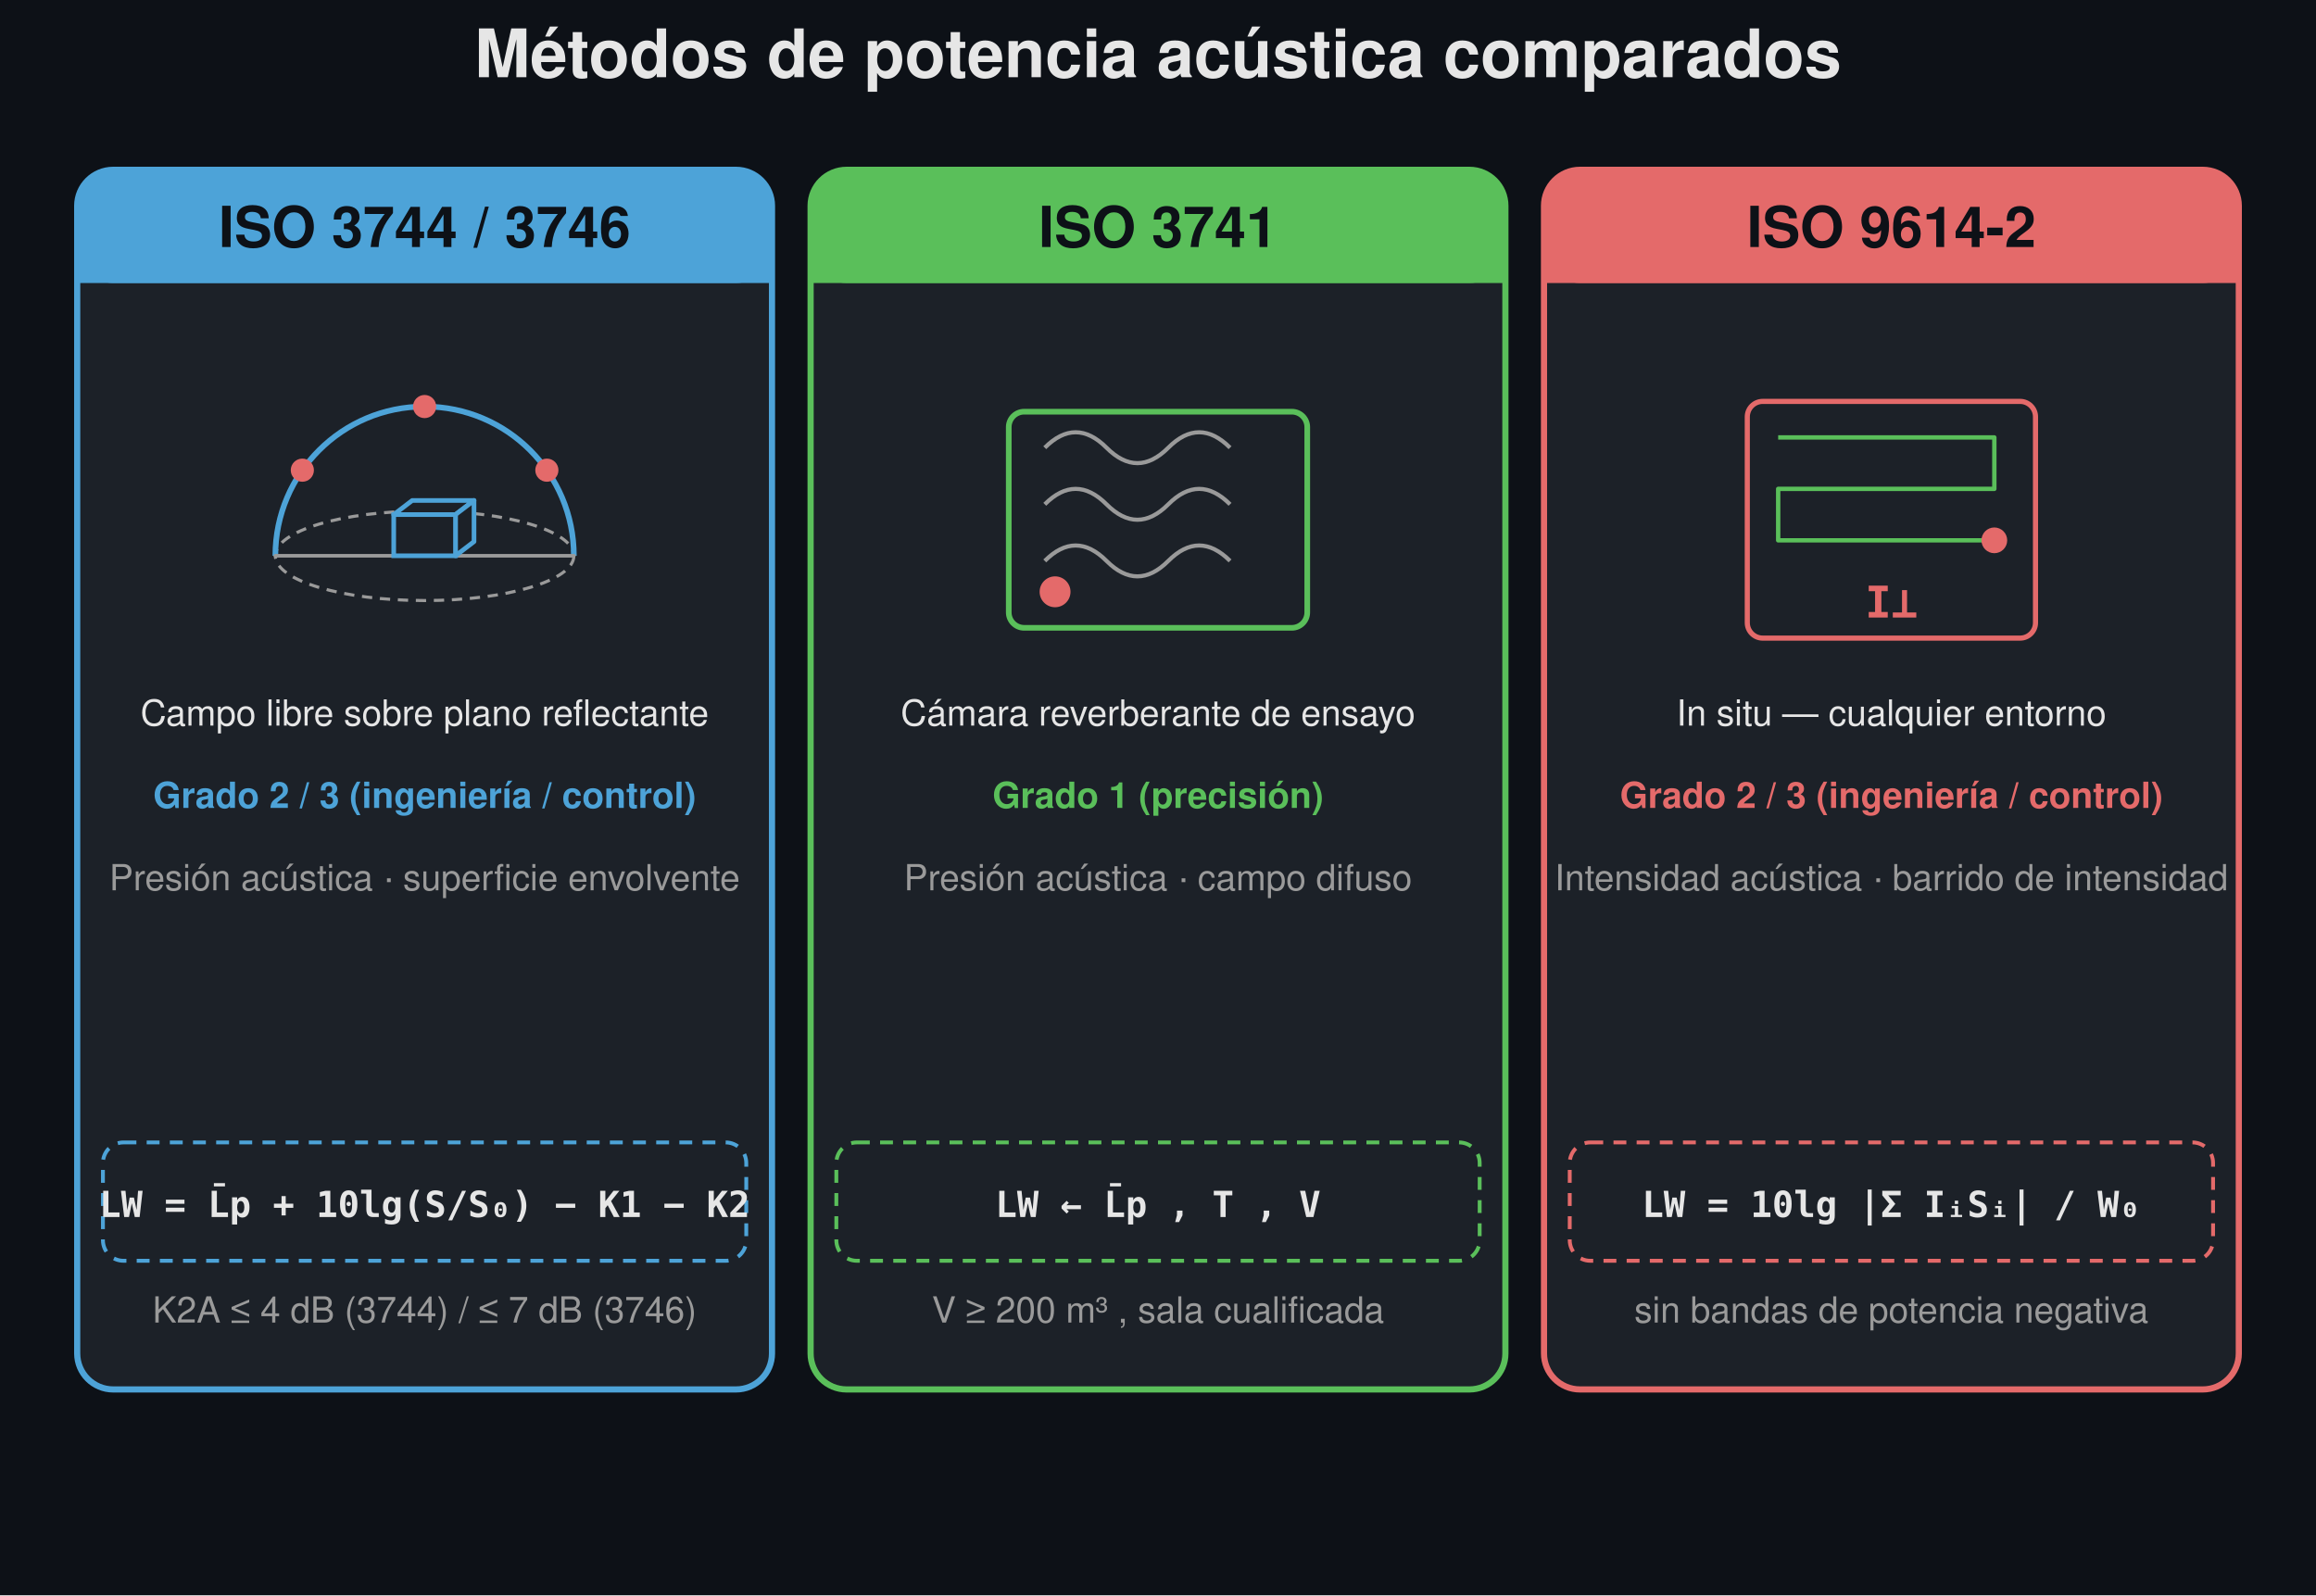
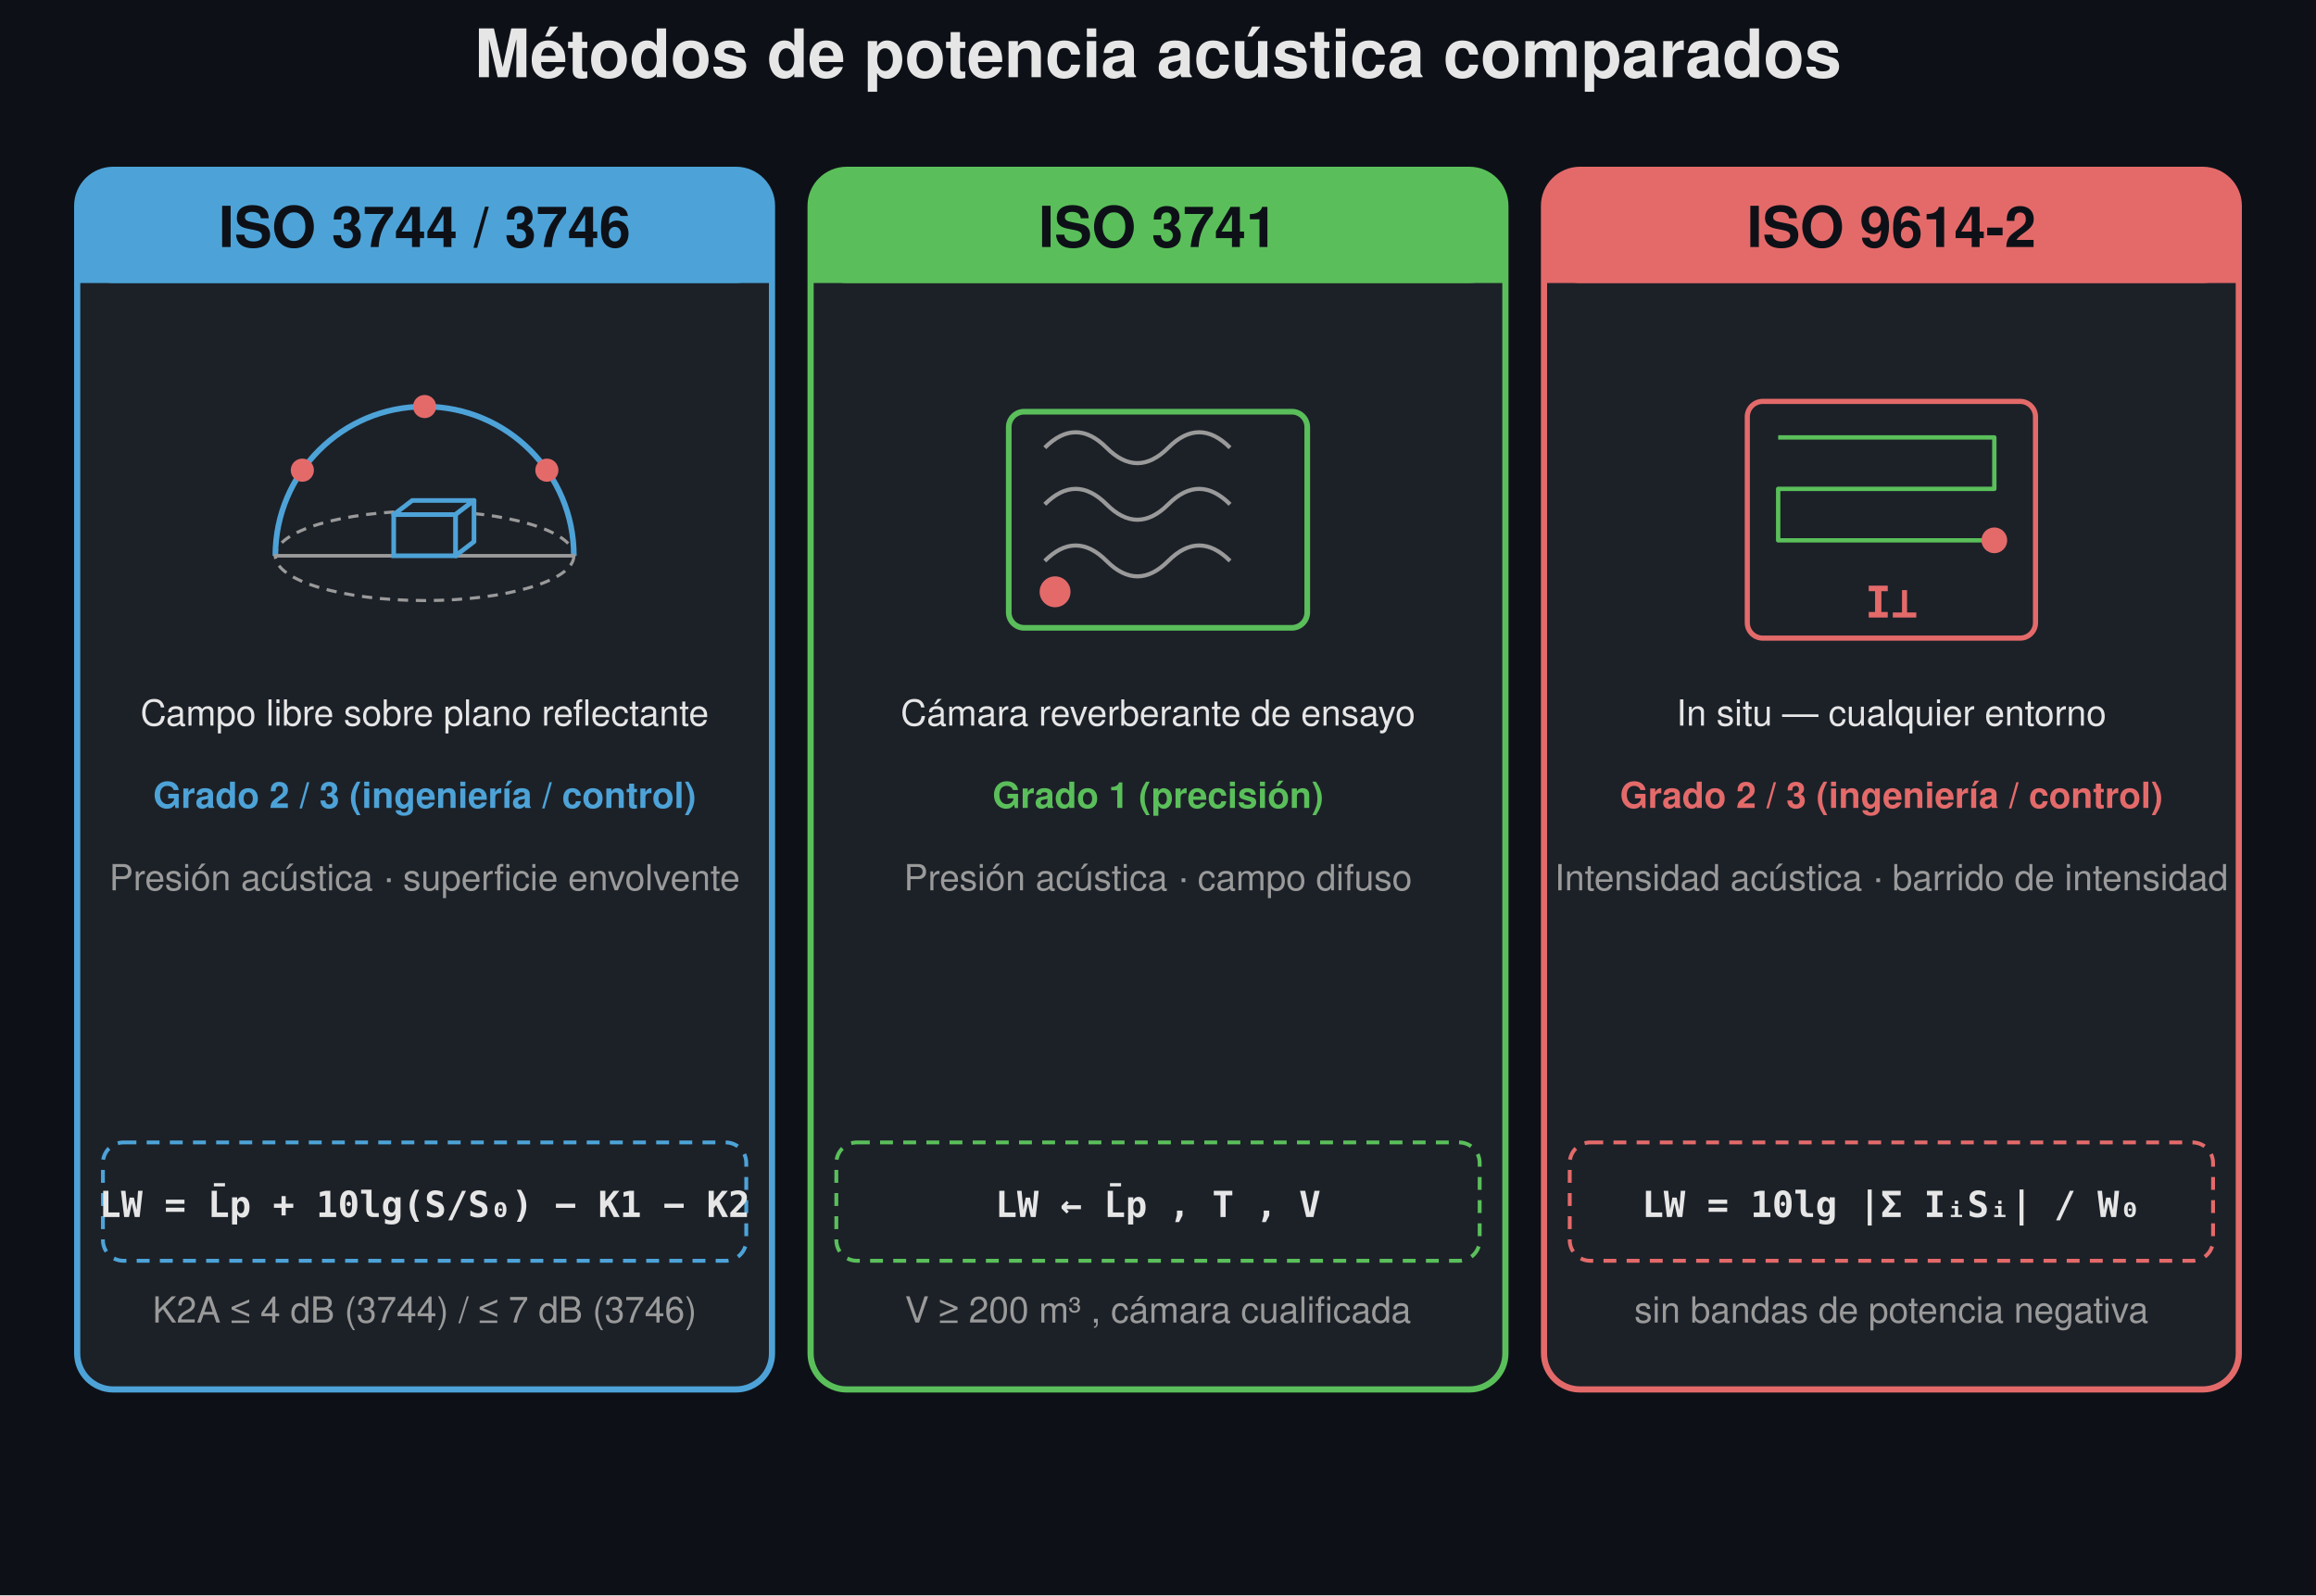
<svg xmlns="http://www.w3.org/2000/svg" width="900" height="620" viewBox="0 0 900 620">
  <rect width="900" height="620" fill="#0d1117" />
  <text x="450.0" y="30" font-family="Segoe UI, Helvetica, Arial, sans-serif" font-size="26" font-weight="600" fill="#e6e6e6" text-anchor="middle">Métodos de potencia acústica comparados</text>
  <rect x="30.0" y="66.0" width="270.0" height="474.0" rx="14" fill="#1c2128" stroke="#4da3d8" stroke-width="2.4" />
  <rect x="30.0" y="66.0" width="270.0" height="44" rx="14" fill="#4da3d8" stroke="#4da3d8" stroke-width="0" />
  <rect x="30.0" y="88.0" width="270.0" height="22" rx="0.0" fill="#4da3d8" stroke="none" stroke-width="1.5" />
  <text x="165.0" y="96.0" font-family="Segoe UI, Helvetica, Arial, sans-serif" font-size="22" fill="#0d1117" text-anchor="middle" font-weight="600">ISO 3744 / 3746</text>
  <ellipse cx="165.0" cy="216.0" rx="58.0" ry="17.4" fill="none" stroke="#9a9a9a" stroke-width="1.2" stroke-dasharray="4,3" />
  <path d="M 107.0 216.0 A 58.0 58.0 0 0 1 223.0 216.0" fill="none" stroke="#4da3d8" stroke-width="2.2" stroke-linejoin="round" />
  <line x1="107.0" y1="216.0" x2="223.0" y2="216.0" stroke="#9a9a9a" stroke-width="1.4" stroke-linecap="round" />
  <path d="M 153.0 200.0 L 177.0 200.0 L 184.2 194.5 L 160.2 194.5 Z" fill="#1c2128" stroke="#4da3d8" stroke-width="1.8" stroke-linejoin="round" />
  <path d="M 177.0 200.0 L 177.0 216.0 L 184.2 210.5 L 184.2 194.5 Z" fill="#1c2128" stroke="#4da3d8" stroke-width="1.8" stroke-linejoin="round" />
  <rect x="153.0" y="200.0" width="24" height="16" rx="0.0" fill="#1c2128" stroke="#4da3d8" stroke-width="1.8" />
  <circle cx="212.511" cy="182.733" r="4.5" fill="#e46a6a" stroke="none" stroke-width="1.5" />
  <circle cx="165.0" cy="158.0" r="4.5" fill="#e46a6a" stroke="none" stroke-width="1.5" />
  <circle cx="117.489" cy="182.733" r="4.5" fill="#e46a6a" stroke="none" stroke-width="1.5" />
  <text x="165.0" y="282.0" font-family="Segoe UI, Helvetica, Arial, sans-serif" font-size="14" fill="#e6e6e6" text-anchor="middle">Campo libre sobre plano reflectante</text>
  <text x="165.0" y="314.0" font-family="Segoe UI, Helvetica, Arial, sans-serif" font-size="14" fill="#4da3d8" text-anchor="middle" font-weight="600">Grado 2 / 3 (ingeniería / control)</text>
  <text x="165.0" y="346.0" font-family="Segoe UI, Helvetica, Arial, sans-serif" font-size="14" fill="#9a9a9a" text-anchor="middle">Presión acústica · superficie envolvente</text>
  <rect x="40.0" y="444.0" width="250.0" height="46" rx="8" fill="none" stroke="#4da3d8" stroke-width="1.5" stroke-dasharray="5,4" />
  <text x="165.0" y="473.0" font-family="Consolas, Menlo, monospace" font-size="14" fill="#e6e6e6" text-anchor="middle" font-weight="600">LW = L̄p + 10lg(S/S₀) − K1 − K2</text>
  <text x="165.0" y="514.0" font-family="Segoe UI, Helvetica, Arial, sans-serif" font-size="14" fill="#9a9a9a" text-anchor="middle">K2A ≤ 4 dB (3744) / ≤ 7 dB (3746)</text>
  <rect x="315.0" y="66.0" width="270.0" height="474.0" rx="14" fill="#1c2128" stroke="#5abf5a" stroke-width="2.4" />
  <rect x="315.0" y="66.0" width="270.0" height="44" rx="14" fill="#5abf5a" stroke="#5abf5a" stroke-width="0" />
  <rect x="315.0" y="88.0" width="270.0" height="22" rx="0.0" fill="#5abf5a" stroke="none" stroke-width="1.5" />
  <text x="450.0" y="96.0" font-family="Segoe UI, Helvetica, Arial, sans-serif" font-size="22" fill="#0d1117" text-anchor="middle" font-weight="600">ISO 3741</text>
  <rect x="392.0" y="160.0" width="116" height="84" rx="6" fill="none" stroke="#5abf5a" stroke-width="2.2" />
  <path d="M 406.0 174.0 q 12 -12 24 0 q 12 12 24 0 q 12 -12 24 0" fill="none" stroke="#9a9a9a" stroke-width="1.6" stroke-linejoin="round" />
  <path d="M 406.0 196.0 q 12 -12 24 0 q 12 12 24 0 q 12 -12 24 0" fill="none" stroke="#9a9a9a" stroke-width="1.6" stroke-linejoin="round" />
  <path d="M 406.0 218.0 q 12 -12 24 0 q 12 12 24 0 q 12 -12 24 0" fill="none" stroke="#9a9a9a" stroke-width="1.6" stroke-linejoin="round" />
  <circle cx="410.0" cy="230.0" r="6" fill="#e46a6a" stroke="none" stroke-width="1.5" />
  <text x="450.0" y="282.0" font-family="Segoe UI, Helvetica, Arial, sans-serif" font-size="14" fill="#e6e6e6" text-anchor="middle">Cámara reverberante de ensayo</text>
  <text x="450.0" y="314.0" font-family="Segoe UI, Helvetica, Arial, sans-serif" font-size="14" fill="#5abf5a" text-anchor="middle" font-weight="600">Grado 1 (precisión)</text>
  <text x="450.0" y="346.0" font-family="Segoe UI, Helvetica, Arial, sans-serif" font-size="14" fill="#9a9a9a" text-anchor="middle">Presión acústica · campo difuso</text>
  <rect x="325.0" y="444.0" width="250.0" height="46" rx="8" fill="none" stroke="#5abf5a" stroke-width="1.5" stroke-dasharray="5,4" />
  <text x="450.0" y="473.0" font-family="Consolas, Menlo, monospace" font-size="14" fill="#e6e6e6" text-anchor="middle" font-weight="600">LW ← L̄p , T , V</text>
-   <text x="450.0" y="514.0" font-family="Segoe UI, Helvetica, Arial, sans-serif" font-size="14" fill="#9a9a9a" text-anchor="middle">V ≥ 200 m³ , sala cualificada</text>
+   <text x="450.0" y="514.0" font-family="Segoe UI, Helvetica, Arial, sans-serif" font-size="14" fill="#9a9a9a" text-anchor="middle">V ≥ 200 m³ , cámara cualificada</text>
  <rect x="600.0" y="66.0" width="270.0" height="474.0" rx="14" fill="#1c2128" stroke="#e46a6a" stroke-width="2.4" />
  <rect x="600.0" y="66.0" width="270.0" height="44" rx="14" fill="#e46a6a" stroke="#e46a6a" stroke-width="0" />
  <rect x="600.0" y="88.0" width="270.0" height="22" rx="0.0" fill="#e46a6a" stroke="none" stroke-width="1.5" />
  <text x="735.0" y="96.0" font-family="Segoe UI, Helvetica, Arial, sans-serif" font-size="22" fill="#0d1117" text-anchor="middle" font-weight="600">ISO 9614-2</text>
  <rect x="679.0" y="156.0" width="112" height="92" rx="6" fill="none" stroke="#e46a6a" stroke-width="2.0" />
  <path d="M 691.0 170.0 L 775.0 170.0 L 775.0 190.0 L 691.0 190.0 L 691.0 210.0 L 775.0 210.0" fill="none" stroke="#5abf5a" stroke-width="1.7" stroke-linejoin="round" />
  <circle cx="775.0" cy="210.0" r="5" fill="#e46a6a" stroke="none" stroke-width="1.5" />
  <text x="735.0" y="240.0" font-family="Consolas, Menlo, monospace" font-size="17" fill="#e46a6a" text-anchor="middle" font-weight="600">I⊥</text>
  <text x="735.0" y="282.0" font-family="Segoe UI, Helvetica, Arial, sans-serif" font-size="14" fill="#e6e6e6" text-anchor="middle">In situ — cualquier entorno</text>
  <text x="735.0" y="314.0" font-family="Segoe UI, Helvetica, Arial, sans-serif" font-size="14" fill="#e46a6a" text-anchor="middle" font-weight="600">Grado 2 / 3 (ingeniería / control)</text>
  <text x="735.0" y="346.0" font-family="Segoe UI, Helvetica, Arial, sans-serif" font-size="14" fill="#9a9a9a" text-anchor="middle">Intensidad acústica · barrido de intensidad</text>
  <rect x="610.0" y="444.0" width="250.0" height="46" rx="8" fill="none" stroke="#e46a6a" stroke-width="1.5" stroke-dasharray="5,4" />
  <text x="735.0" y="473.0" font-family="Consolas, Menlo, monospace" font-size="14" fill="#e6e6e6" text-anchor="middle" font-weight="600">LW = 10lg |Σ IᵢSᵢ| / W₀</text>
  <text x="735.0" y="514.0" font-family="Segoe UI, Helvetica, Arial, sans-serif" font-size="14" fill="#9a9a9a" text-anchor="middle">sin bandas de potencia negativa</text>
</svg>
